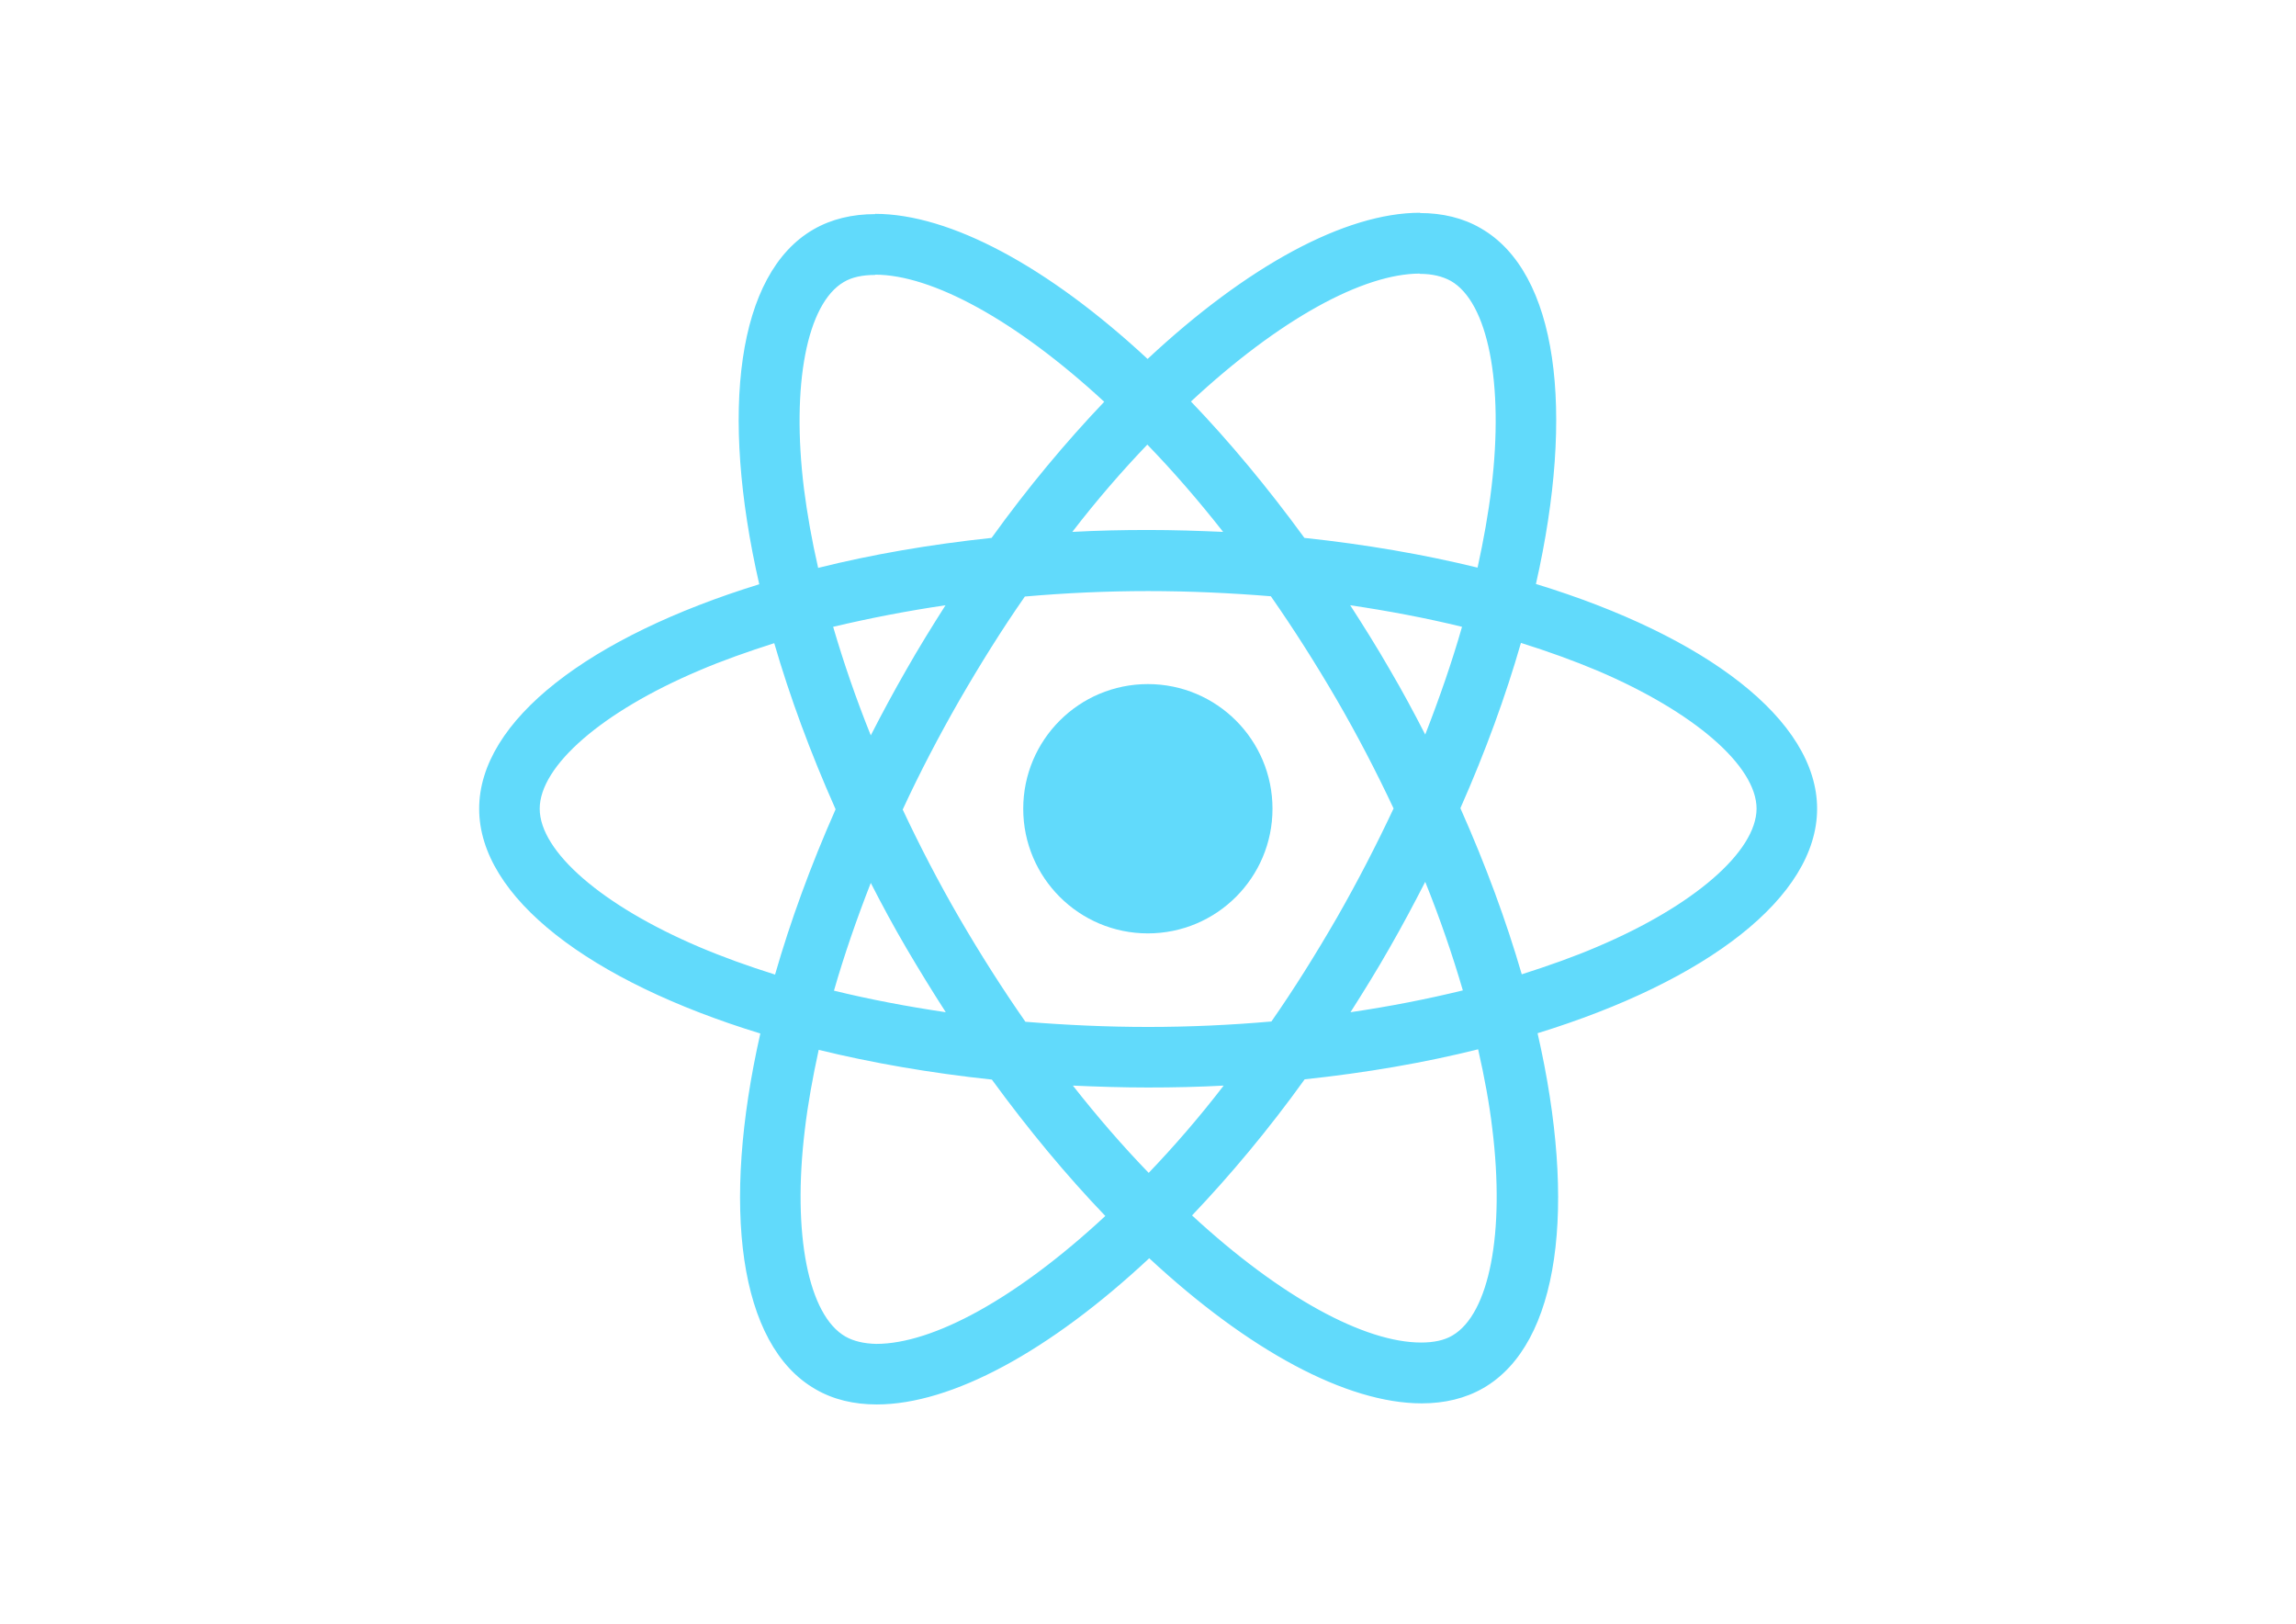
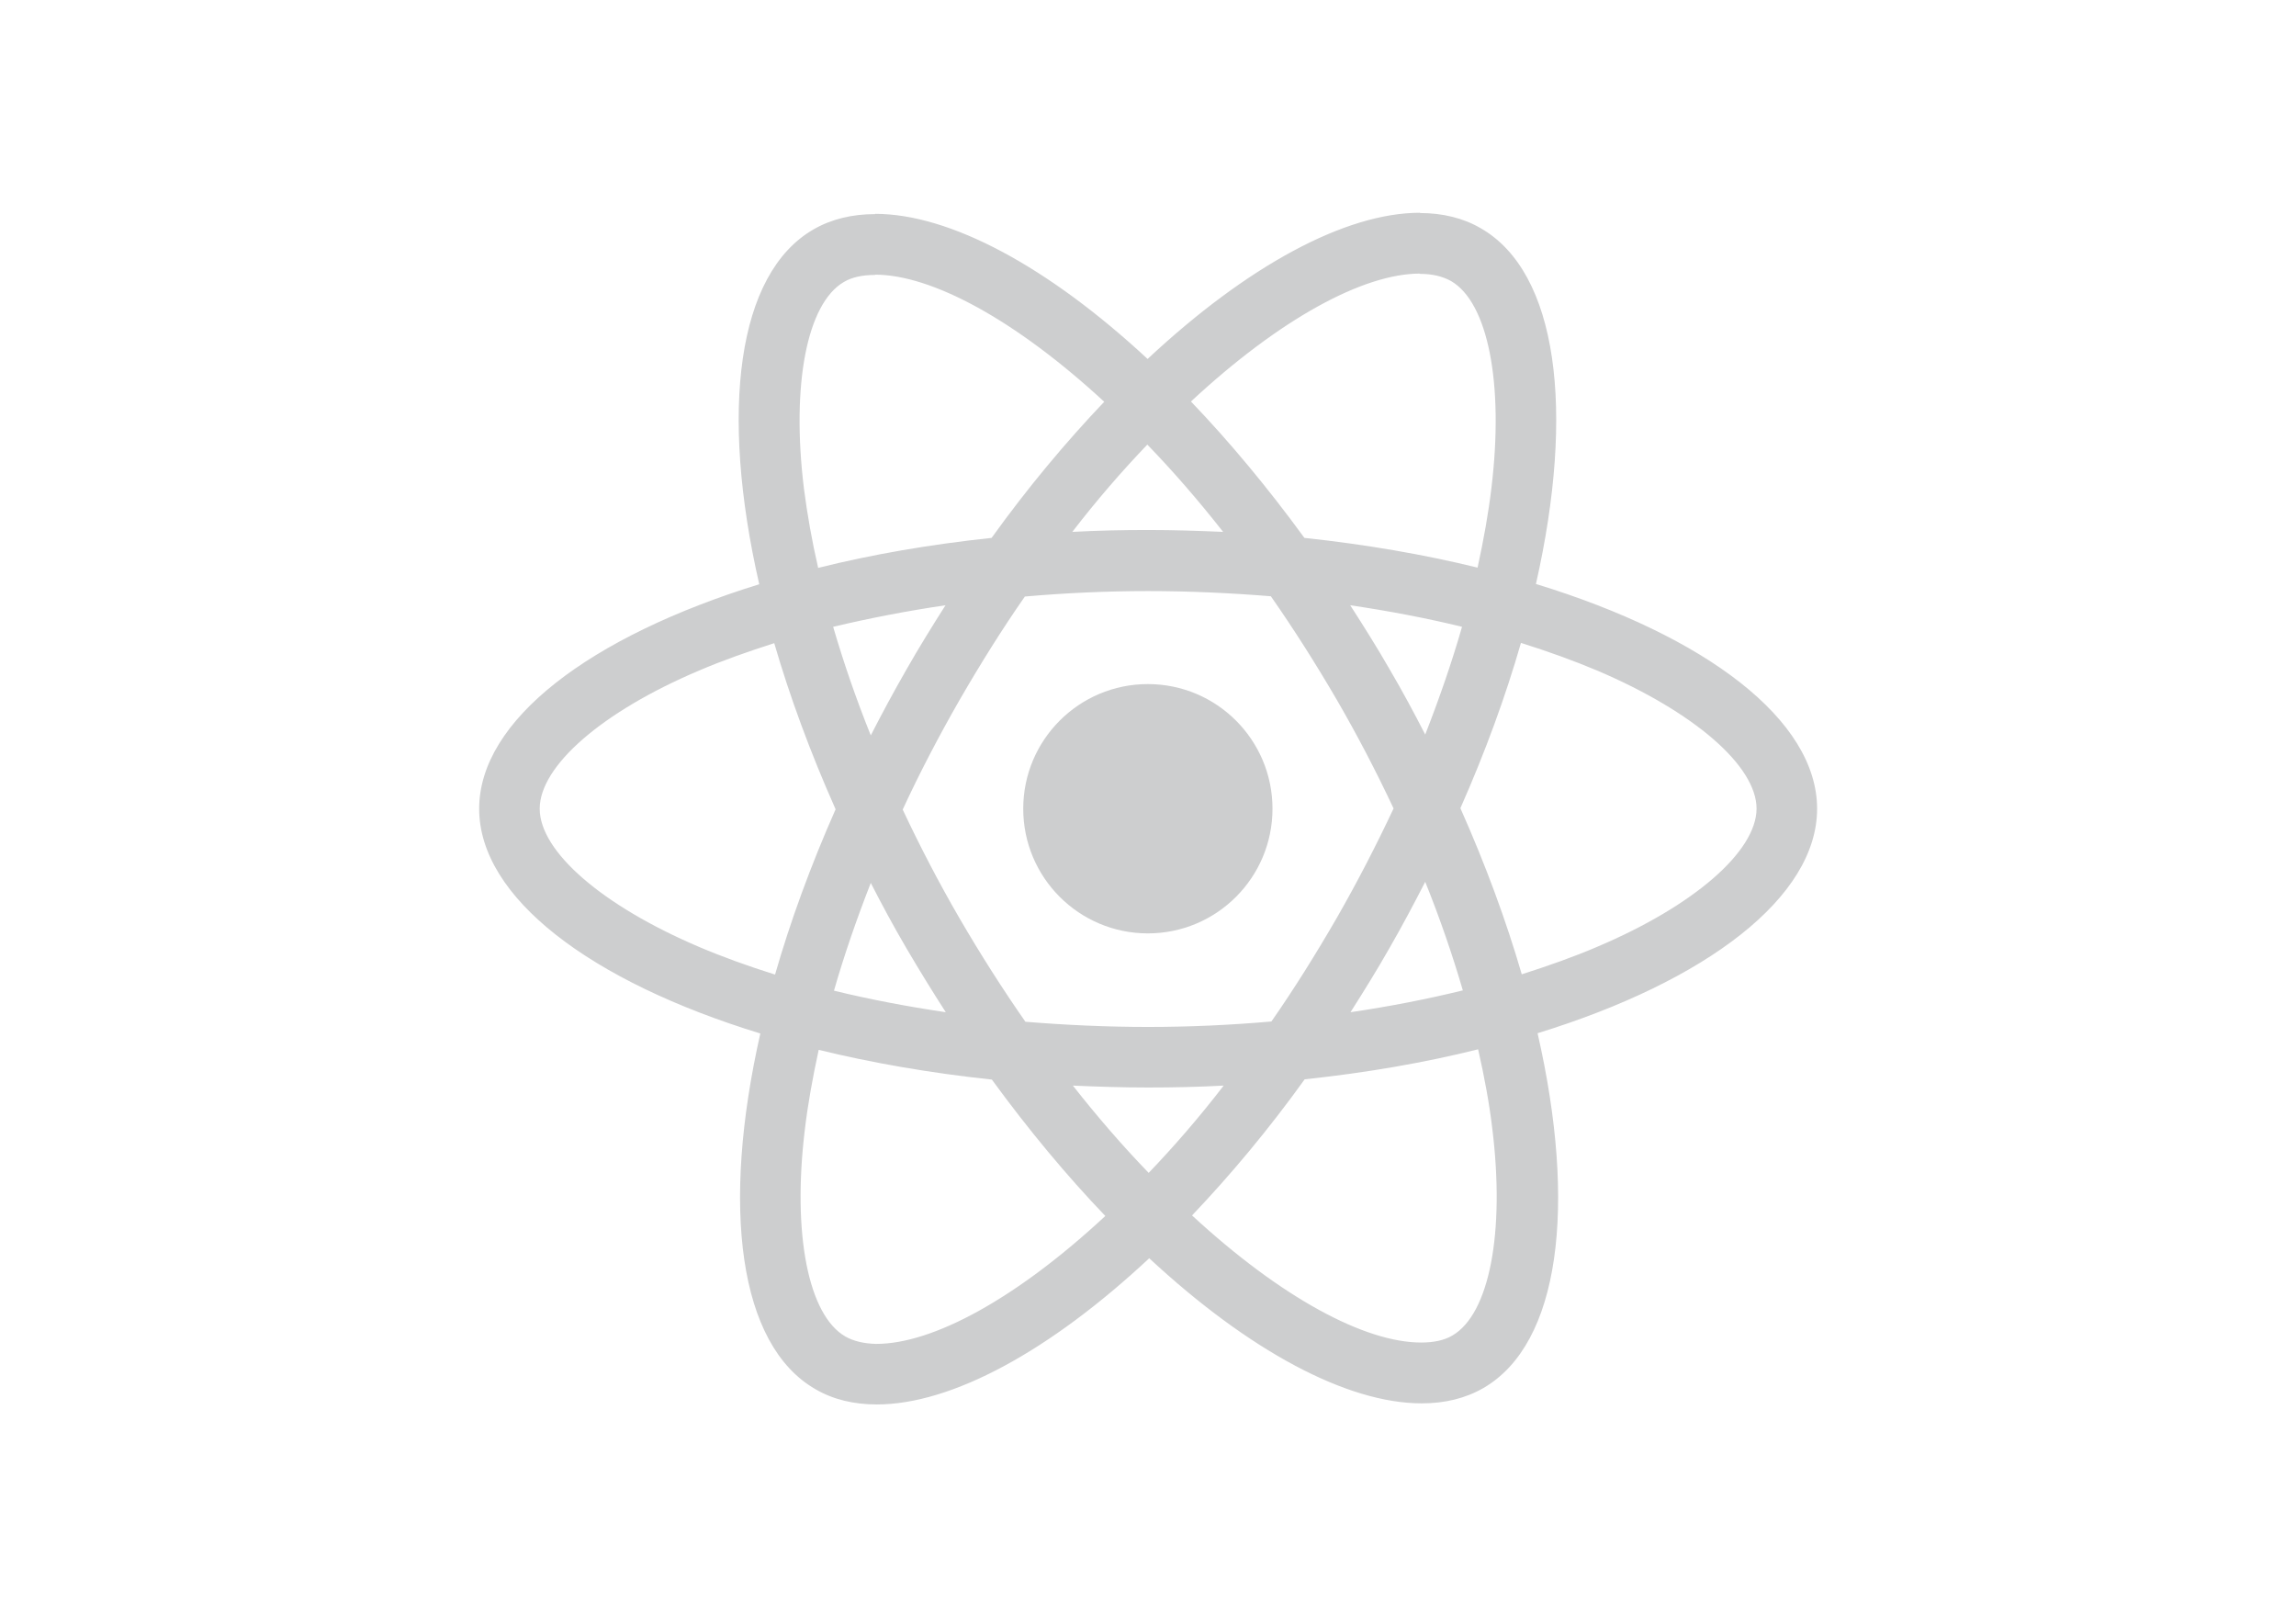
<svg xmlns="http://www.w3.org/2000/svg" viewBox="0 0 841.9 595.3">
-   <g fill="#61DAFB">
+   <g fill="#cdcecf">
    <path d="M666.3 296.5c0-32.5-40.7-63.3-103.1-82.4 14.4-63.6 8-114.2-20.2-130.4-6.5-3.8-14.1-5.6-22.4-5.6v22.3c4.6 0 8.3.9 11.4 2.6 13.6 7.8 19.5 37.5 14.9 75.7-1.1 9.4-2.9 19.3-5.1 29.4-19.6-4.8-41-8.5-63.5-10.9-13.5-18.5-27.5-35.3-41.6-50 32.6-30.3 63.2-46.9 84-46.9V78c-27.5 0-63.5 19.6-99.9 53.6-36.4-33.8-72.4-53.2-99.9-53.2v22.3c20.7 0 51.4 16.5 84 46.6-14 14.7-28 31.4-41.3 49.9-22.6 2.4-44 6.1-63.6 11-2.3-10-4-19.7-5.2-29-4.7-38.2 1.1-67.9 14.6-75.8 3-1.8 6.9-2.6 11.5-2.6V78.5c-8.4 0-16 1.8-22.6 5.6-28.1 16.2-34.4 66.7-19.9 130.1-62.2 19.2-102.7 49.9-102.7 82.3 0 32.5 40.7 63.3 103.1 82.4-14.4 63.6-8 114.2 20.2 130.4 6.5 3.8 14.1 5.6 22.5 5.6 27.5 0 63.5-19.6 99.9-53.6 36.4 33.8 72.4 53.2 99.9 53.2 8.4 0 16-1.8 22.6-5.6 28.1-16.2 34.4-66.7 19.9-130.1 62-19.1 102.5-49.9 102.5-82.3zm-130.2-66.7c-3.7 12.9-8.3 26.2-13.5 39.5-4.1-8-8.4-16-13.1-24-4.6-8-9.5-15.8-14.4-23.4 14.2 2.1 27.9 4.7 41 7.9zm-45.8 106.5c-7.8 13.5-15.8 26.3-24.1 38.2-14.9 1.3-30 2-45.2 2-15.1 0-30.2-.7-45-1.9-8.3-11.9-16.4-24.6-24.2-38-7.6-13.1-14.5-26.4-20.8-39.8 6.2-13.4 13.2-26.8 20.7-39.9 7.8-13.5 15.8-26.3 24.1-38.2 14.9-1.3 30-2 45.2-2 15.1 0 30.2.7 45 1.9 8.3 11.9 16.4 24.6 24.2 38 7.6 13.1 14.5 26.4 20.8 39.8-6.3 13.4-13.2 26.8-20.7 39.9zm32.3-13c5.4 13.4 10 26.8 13.8 39.8-13.1 3.2-26.9 5.9-41.2 8 4.9-7.7 9.8-15.6 14.4-23.7 4.6-8 8.9-16.1 13-24.1zM421.2 430c-9.3-9.6-18.6-20.3-27.8-32 9 .4 18.2.7 27.5.7 9.4 0 18.7-.2 27.8-.7-9 11.7-18.3 22.4-27.5 32zm-74.4-58.9c-14.2-2.1-27.9-4.7-41-7.9 3.7-12.9 8.3-26.2 13.5-39.5 4.1 8 8.4 16 13.1 24 4.7 8 9.5 15.8 14.4 23.4zM420.7 163c9.3 9.6 18.6 20.3 27.8 32-9-.4-18.2-.7-27.5-.7-9.4 0-18.7.2-27.8.7 9-11.7 18.3-22.4 27.5-32zm-74 58.9c-4.9 7.7-9.8 15.6-14.4 23.7-4.6 8-8.9 16-13 24-5.4-13.4-10-26.8-13.8-39.8 13.1-3.1 26.9-5.8 41.2-7.9zm-90.5 125.2c-35.4-15.1-58.3-34.9-58.3-50.6 0-15.7 22.9-35.6 58.3-50.6 8.6-3.7 18-7 27.7-10.1 5.7 19.6 13.2 40 22.5 60.9-9.2 20.8-16.6 41.1-22.2 60.6-9.9-3.1-19.3-6.5-28-10.2zM310 490c-13.6-7.8-19.5-37.5-14.9-75.7 1.1-9.4 2.9-19.3 5.1-29.4 19.6 4.8 41 8.5 63.5 10.9 13.5 18.5 27.5 35.3 41.6 50-32.6 30.3-63.2 46.9-84 46.9-4.5-.1-8.3-1-11.3-2.7zm237.2-76.2c4.7 38.2-1.1 67.9-14.6 75.8-3 1.8-6.9 2.6-11.5 2.6-20.7 0-51.4-16.5-84-46.6 14-14.7 28-31.4 41.3-49.9 22.6-2.4 44-6.1 63.6-11 2.3 10.1 4.1 19.8 5.2 29.1zm38.5-66.7c-8.6 3.7-18 7-27.7 10.1-5.7-19.6-13.2-40-22.5-60.9 9.2-20.8 16.6-41.1 22.2-60.6 9.9 3.1 19.3 6.5 28.1 10.2 35.4 15.1 58.3 34.9 58.3 50.6-.1 15.7-23 35.6-58.4 50.6zM320.8 78.4z" />
    <circle cx="420.9" cy="296.5" r="45.7" />
    <path d="M520.5 78.1z" />
  </g>
</svg>
